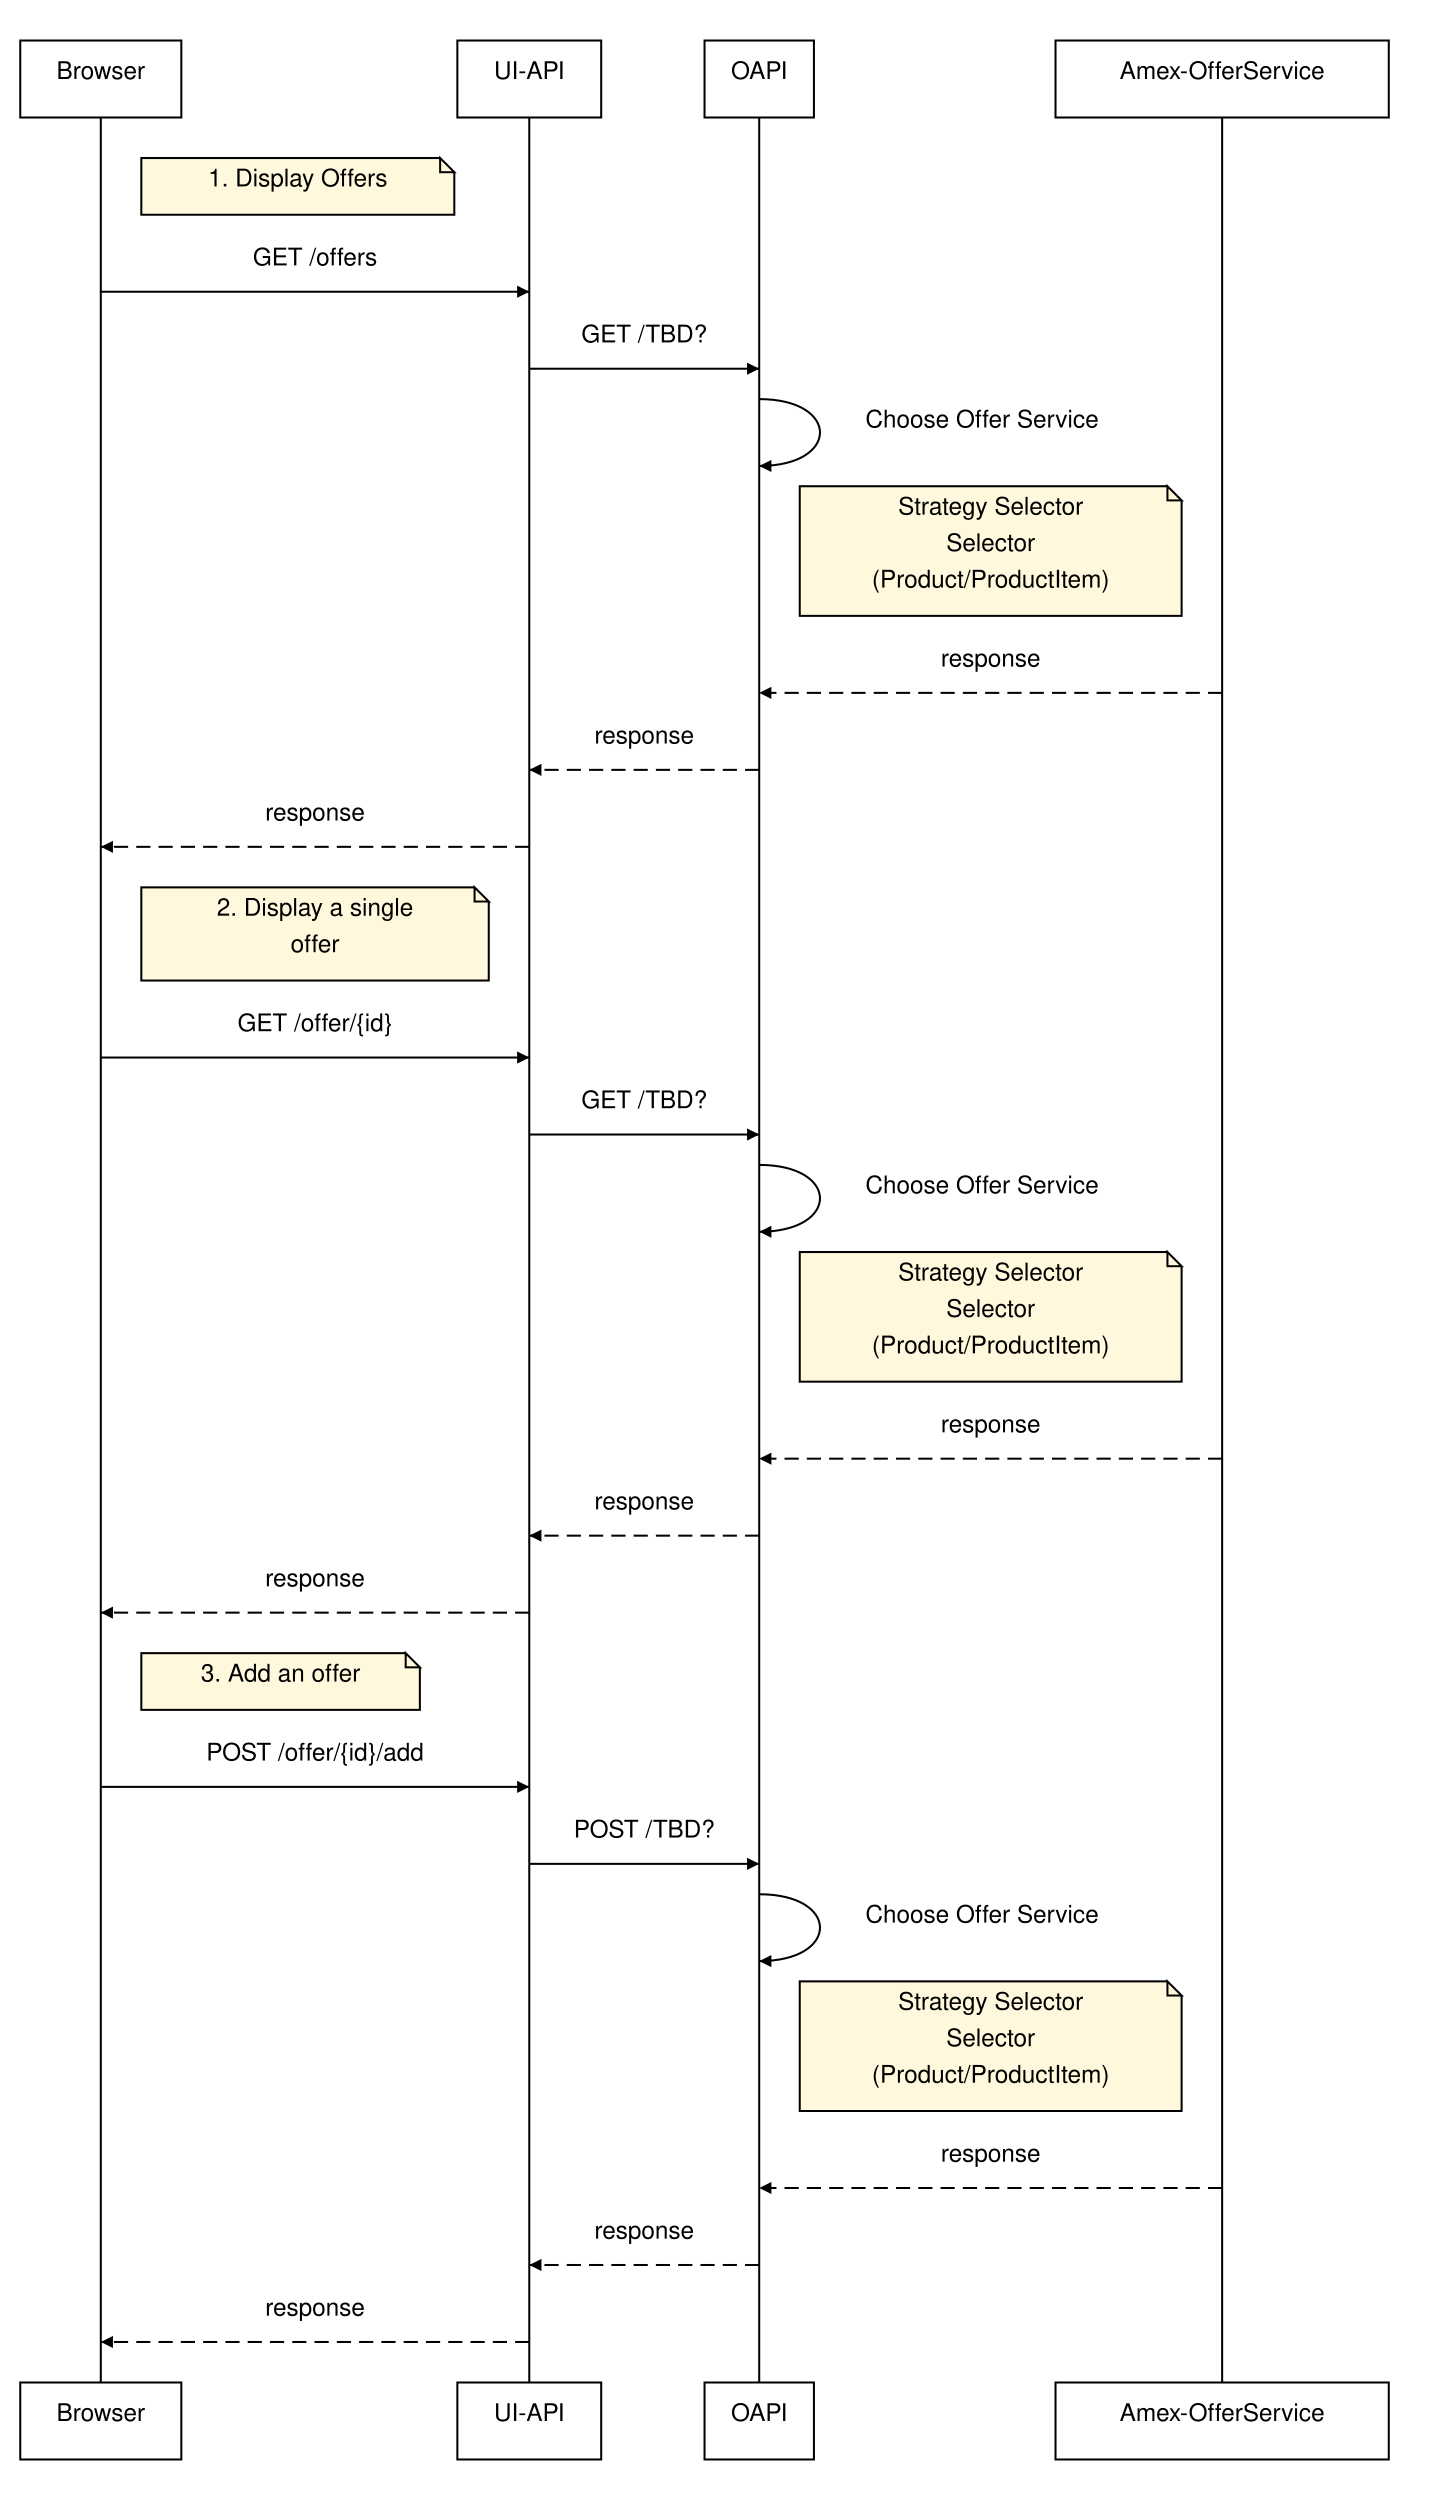
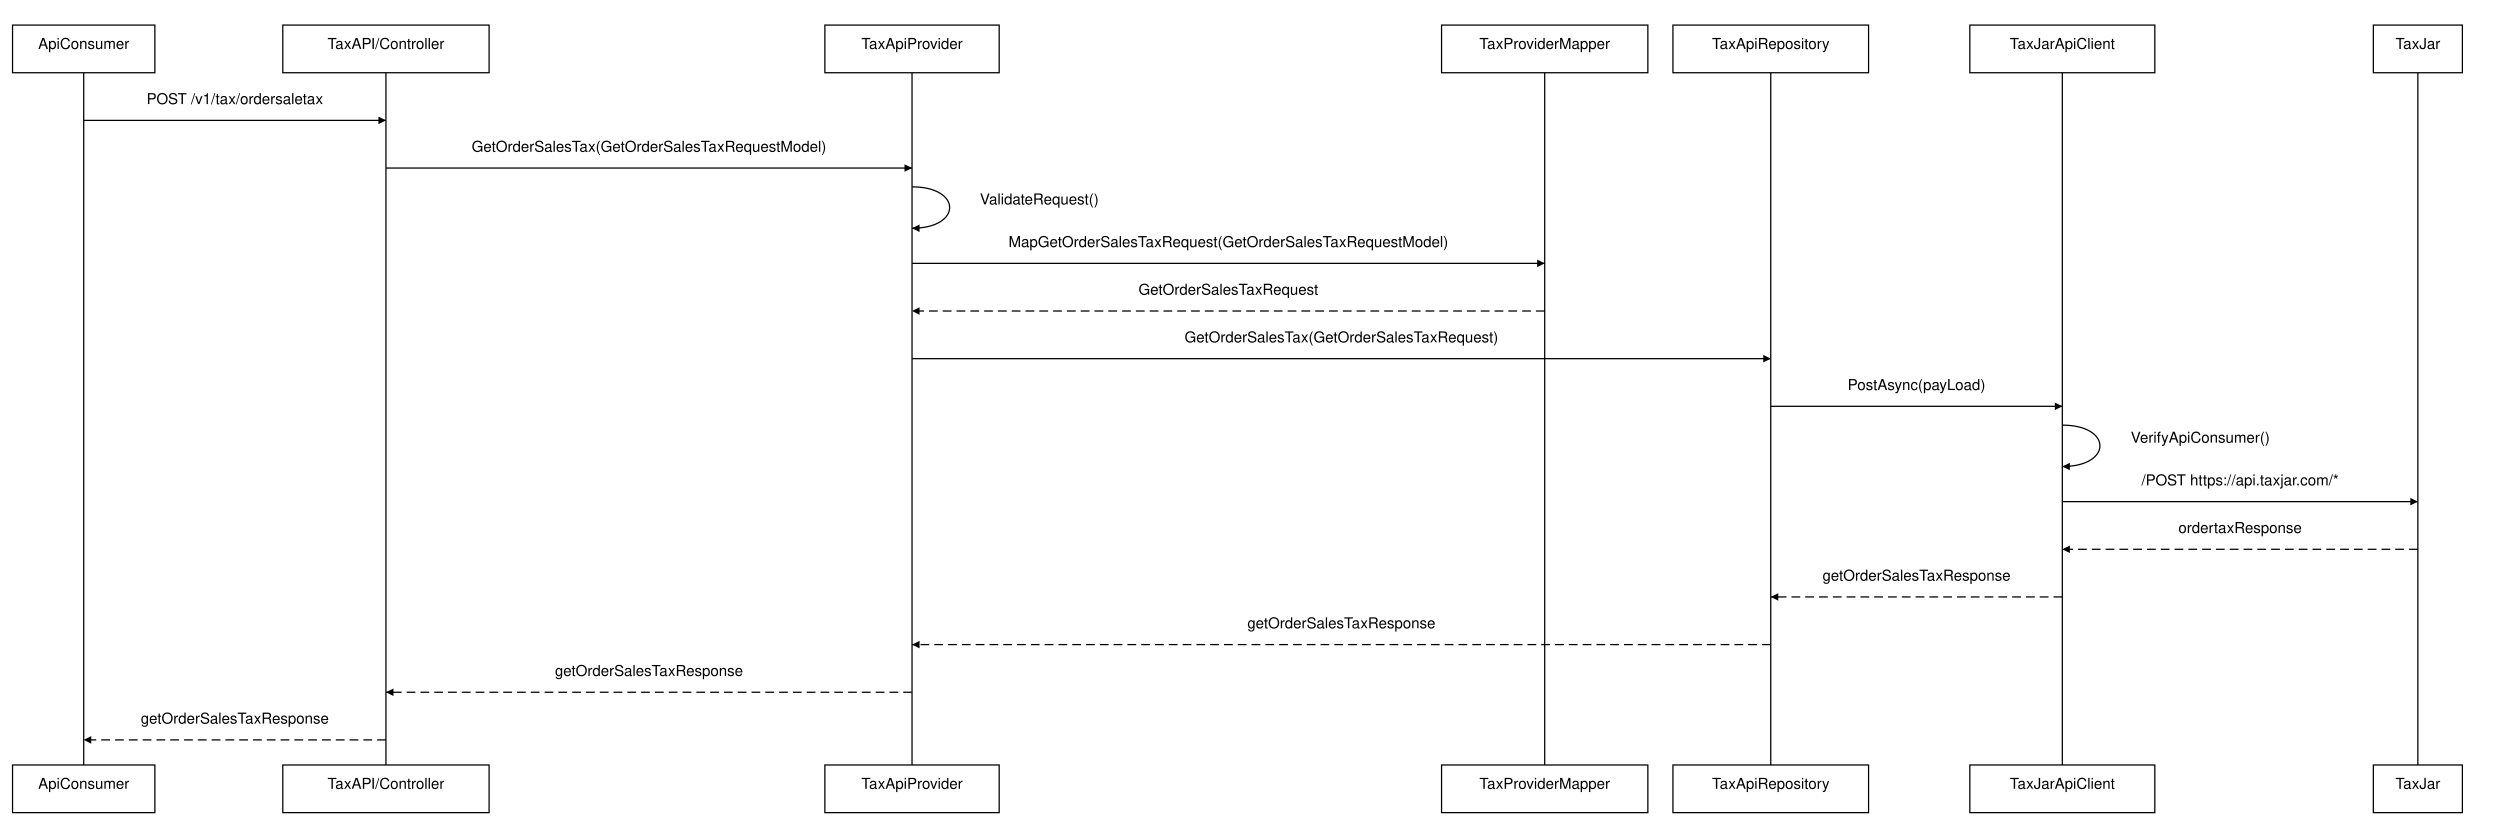
- <svg xmlns="http://www.w3.org/2000/svg" width="715.5" height="1234">
+ <svg xmlns="http://www.w3.org/2000/svg" width="1993.5" height="668">
  <defs>
    <marker id="arrow-filled" refX="6" refY="3" markerWidth="6" markerHeight="6" orient="auto">
      <path d="M0,0 6,3 0,6z" style="stroke: none; fill: black;" />
    </marker>
    <marker id="arrow-open" refX="6" refY="3" markerWidth="6" markerHeight="6" orient="auto">
      <path d="M0,0 6,3 0,6" style="stroke-width: 1; fill: none; stroke: black;" />
    </marker>
  </defs>
-   <rect width="79.5" height="38" style="stroke-width: 1; fill: none; stroke: black;" x="10" y="20" />
+   <rect width="113.5" height="38" style="stroke-width: 1; fill: none; stroke: black;" x="10" y="20" />
  <g>
-     <text fill="black" font-family="Helvetica,sans-Serif" x="49.75" y="39" style="text-anchor: middle; alignment-baseline: central;">Browser</text>
+     <text fill="black" font-family="Helvetica,sans-Serif" x="66.75" y="39" style="text-anchor: middle; alignment-baseline: central;">ApiConsumer</text>
  </g>
-   <rect width="79.5" height="38" style="stroke-width: 1; fill: none; stroke: black;" x="10" y="1176" />
+   <rect width="113.5" height="38" style="stroke-width: 1; fill: none; stroke: black;" x="10" y="610" />
  <g>
-     <text fill="black" font-family="Helvetica,sans-Serif" x="49.75" y="1195" style="text-anchor: middle; alignment-baseline: central;">Browser</text>
+     <text fill="black" font-family="Helvetica,sans-Serif" x="66.75" y="629" style="text-anchor: middle; alignment-baseline: central;">ApiConsumer</text>
  </g>
-   <path d="M49.75,58 v1118" style="stroke-width: 1; fill: none; stroke: black;" />
-   <rect width="71" height="38" style="stroke-width: 1; fill: none; stroke: black;" x="225.75" y="20" />
+   <path d="M66.75,58 v552" style="stroke-width: 1; fill: none; stroke: black;" />
+   <rect width="164.5" height="38" style="stroke-width: 1; fill: none; stroke: black;" x="225.5" y="20" />
  <g>
-     <text fill="black" font-family="Helvetica,sans-Serif" x="261.25" y="39" style="text-anchor: middle; alignment-baseline: central;">UI-API</text>
+     <text fill="black" font-family="Helvetica,sans-Serif" x="307.75" y="39" style="text-anchor: middle; alignment-baseline: central;">TaxAPI/Controller</text>
  </g>
-   <rect width="71" height="38" style="stroke-width: 1; fill: none; stroke: black;" x="225.75" y="1176" />
+   <rect width="164.5" height="38" style="stroke-width: 1; fill: none; stroke: black;" x="225.5" y="610" />
  <g>
-     <text fill="black" font-family="Helvetica,sans-Serif" x="261.25" y="1195" style="text-anchor: middle; alignment-baseline: central;">UI-API</text>
+     <text fill="black" font-family="Helvetica,sans-Serif" x="307.75" y="629" style="text-anchor: middle; alignment-baseline: central;">TaxAPI/Controller</text>
  </g>
-   <path d="M261.25,58 v1118" style="stroke-width: 1; fill: none; stroke: black;" />
-   <rect width="54" height="38" style="stroke-width: 1; fill: none; stroke: black;" x="347.75" y="20" />
+   <path d="M307.75,58 v552" style="stroke-width: 1; fill: none; stroke: black;" />
+   <rect width="139" height="38" style="stroke-width: 1; fill: none; stroke: black;" x="657.75" y="20" />
  <g>
-     <text fill="black" font-family="Helvetica,sans-Serif" x="374.75" y="39" style="text-anchor: middle; alignment-baseline: central;">OAPI</text>
+     <text fill="black" font-family="Helvetica,sans-Serif" x="727.25" y="39" style="text-anchor: middle; alignment-baseline: central;">TaxApiProvider</text>
  </g>
-   <rect width="54" height="38" style="stroke-width: 1; fill: none; stroke: black;" x="347.75" y="1176" />
+   <rect width="139" height="38" style="stroke-width: 1; fill: none; stroke: black;" x="657.75" y="610" />
  <g>
-     <text fill="black" font-family="Helvetica,sans-Serif" x="374.75" y="1195" style="text-anchor: middle; alignment-baseline: central;">OAPI</text>
+     <text fill="black" font-family="Helvetica,sans-Serif" x="727.25" y="629" style="text-anchor: middle; alignment-baseline: central;">TaxApiProvider</text>
  </g>
-   <path d="M374.75,58 v1118" style="stroke-width: 1; fill: none; stroke: black;" />
-   <rect width="164.5" height="38" style="stroke-width: 1; fill: none; stroke: black;" x="521" y="20" />
+   <path d="M727.25,58 v552" style="stroke-width: 1; fill: none; stroke: black;" />
+   <rect width="164.5" height="38" style="stroke-width: 1; fill: none; stroke: black;" x="1149.5" y="20" />
  <g>
-     <text fill="black" font-family="Helvetica,sans-Serif" x="603.25" y="39" style="text-anchor: middle; alignment-baseline: central;">Amex-OfferService</text>
+     <text fill="black" font-family="Helvetica,sans-Serif" x="1231.75" y="39" style="text-anchor: middle; alignment-baseline: central;">TaxProviderMapper</text>
  </g>
-   <rect width="164.5" height="38" style="stroke-width: 1; fill: none; stroke: black;" x="521" y="1176" />
+   <rect width="164.5" height="38" style="stroke-width: 1; fill: none; stroke: black;" x="1149.5" y="610" />
  <g>
-     <text fill="black" font-family="Helvetica,sans-Serif" x="603.25" y="1195" style="text-anchor: middle; alignment-baseline: central;">Amex-OfferService</text>
+     <text fill="black" font-family="Helvetica,sans-Serif" x="1231.75" y="629" style="text-anchor: middle; alignment-baseline: central;">TaxProviderMapper</text>
  </g>
-   <path d="M603.25,58 v1118" style="stroke-width: 1; fill: none; stroke: black;" />
-   <path d="M217.25,78 L217.25,85 L224.25,85 L217.25,78 L69.75,78 L69.75,106 L224.25,106 L224.25,85 Z" style="stroke-width: 1; fill: cornsilk; stroke: black;" />
+   <path d="M1231.75,58 v552" style="stroke-width: 1; fill: none; stroke: black;" />
+   <rect width="156" height="38" style="stroke-width: 1; fill: none; stroke: black;" x="1334" y="20" />
  <g>
-     <text fill="black" font-family="Helvetica,sans-Serif" x="147" y="92" style="text-anchor: middle; alignment-baseline: central;">1. Display Offers</text>
+     <text fill="black" font-family="Helvetica,sans-Serif" x="1412" y="39" style="text-anchor: middle; alignment-baseline: central;">TaxApiRepository</text>
  </g>
+   <rect width="156" height="38" style="stroke-width: 1; fill: none; stroke: black;" x="1334" y="610" />
  <g>
-     <text fill="black" font-family="Helvetica,sans-Serif" x="155.5" y="131" style="text-anchor: middle; alignment-baseline: central;">GET /offers </text>
+     <text fill="black" font-family="Helvetica,sans-Serif" x="1412" y="629" style="text-anchor: middle; alignment-baseline: central;">TaxApiRepository</text>
  </g>
-   <path d="M49.75,144 h211.5" style="stroke-width: 1; fill: none; stroke: black;" marker-end="url(#arrow-filled)" />
+   <path d="M1412,58 v552" style="stroke-width: 1; fill: none; stroke: black;" />
+   <rect width="147.5" height="38" style="stroke-width: 1; fill: none; stroke: black;" x="1570.75" y="20" />
  <g>
-     <text fill="black" font-family="Helvetica,sans-Serif" x="318" y="169" style="text-anchor: middle; alignment-baseline: central;">GET /TBD? </text>
+     <text fill="black" font-family="Helvetica,sans-Serif" x="1644.5" y="39" style="text-anchor: middle; alignment-baseline: central;">TaxJarApiClient</text>
  </g>
-   <path d="M261.25,182 h113.5" style="stroke-width: 1; fill: none; stroke: black;" marker-end="url(#arrow-filled)" />
+   <rect width="147.5" height="38" style="stroke-width: 1; fill: none; stroke: black;" x="1570.75" y="610" />
  <g>
-     <text fill="black" font-family="Helvetica,sans-Serif" x="484.75" y="211" style="text-anchor: middle; alignment-baseline: central;">Choose Offer Service</text>
+     <text fill="black" font-family="Helvetica,sans-Serif" x="1644.5" y="629" style="text-anchor: middle; alignment-baseline: central;">TaxJarApiClient</text>
  </g>
-   <path d="M374.75,197 C414.75,197 414.75,230 374.75,230" style="stroke-width: 1; fill: none; stroke: black;" marker-end="url(#arrow-filled)" />
-   <path d="M576.25,240 L576.25,247 L583.25,247 L576.25,240 L394.75,240 L394.75,304 L583.25,304 L583.25,247 Z" style="stroke-width: 1; fill: cornsilk; stroke: black;" />
+   <path d="M1644.5,58 v552" style="stroke-width: 1; fill: none; stroke: black;" />
+   <rect width="71" height="38" style="stroke-width: 1; fill: none; stroke: black;" x="1892.5" y="20" />
  <g>
-     <text fill="black" font-family="Helvetica,sans-Serif" x="489" y="254" style="text-anchor: middle; alignment-baseline: central;">Strategy Selector</text>
-     <text fill="black" font-family="Helvetica,sans-Serif" x="489" y="272" style="text-anchor: middle; alignment-baseline: central;">Selector</text>
-     <text fill="black" font-family="Helvetica,sans-Serif" x="489" y="290" style="text-anchor: middle; alignment-baseline: central;">(Product/ProductItem)</text>
+     <text fill="black" font-family="Helvetica,sans-Serif" x="1928" y="39" style="text-anchor: middle; alignment-baseline: central;">TaxJar</text>
  </g>
+   <rect width="71" height="38" style="stroke-width: 1; fill: none; stroke: black;" x="1892.5" y="610" />
  <g>
-     <text fill="black" font-family="Helvetica,sans-Serif" x="489" y="329" style="text-anchor: middle; alignment-baseline: central;">response </text>
+     <text fill="black" font-family="Helvetica,sans-Serif" x="1928" y="629" style="text-anchor: middle; alignment-baseline: central;">TaxJar</text>
  </g>
-   <path d="M603.25,342 h-228.5" style="stroke-width: 1; fill: none; stroke: black;" stroke-dasharray="7,4" marker-end="url(#arrow-filled)" />
+   <path d="M1928,58 v552" style="stroke-width: 1; fill: none; stroke: black;" />
  <g>
-     <text fill="black" font-family="Helvetica,sans-Serif" x="318" y="367" style="text-anchor: middle; alignment-baseline: central;">response </text>
+     <text fill="black" font-family="Helvetica,sans-Serif" x="187.25" y="83" style="text-anchor: middle; alignment-baseline: central;">POST /v1/tax/ordersaletax </text>
  </g>
-   <path d="M374.75,380 h-113.5" style="stroke-width: 1; fill: none; stroke: black;" stroke-dasharray="7,4" marker-end="url(#arrow-filled)" />
+   <path d="M66.75,96 h241" style="stroke-width: 1; fill: none; stroke: black;" marker-end="url(#arrow-filled)" />
  <g>
-     <text fill="black" font-family="Helvetica,sans-Serif" x="155.5" y="405" style="text-anchor: middle; alignment-baseline: central;">response </text>
+     <text fill="black" font-family="Helvetica,sans-Serif" x="517.5" y="121" style="text-anchor: middle; alignment-baseline: central;">GetOrderSalesTax(GetOrderSalesTaxRequestModel) </text>
  </g>
-   <path d="M261.25,418 h-211.5" style="stroke-width: 1; fill: none; stroke: black;" stroke-dasharray="7,4" marker-end="url(#arrow-filled)" />
-   <path d="M234.25,438 L234.25,445 L241.25,445 L234.25,438 L69.75,438 L69.75,484 L241.25,484 L241.25,445 Z" style="stroke-width: 1; fill: cornsilk; stroke: black;" />
+   <path d="M307.75,134 h419.5" style="stroke-width: 1; fill: none; stroke: black;" marker-end="url(#arrow-filled)" />
  <g>
-     <text fill="black" font-family="Helvetica,sans-Serif" x="155.5" y="452" style="text-anchor: middle; alignment-baseline: central;">2. Display a single</text>
-     <text fill="black" font-family="Helvetica,sans-Serif" x="155.5" y="470" style="text-anchor: middle; alignment-baseline: central;">offer</text>
+     <text fill="black" font-family="Helvetica,sans-Serif" x="828.75" y="163" style="text-anchor: middle; alignment-baseline: central;">ValidateRequest() </text>
  </g>
+   <path d="M727.25,149 C767.25,149 767.25,182 727.25,182" style="stroke-width: 1; fill: none; stroke: black;" marker-end="url(#arrow-filled)" />
  <g>
-     <text fill="black" font-family="Helvetica,sans-Serif" x="155.5" y="509" style="text-anchor: middle; alignment-baseline: central;">GET /offer/{id} </text>
+     <text fill="black" font-family="Helvetica,sans-Serif" x="979.5" y="197" style="text-anchor: middle; alignment-baseline: central;">MapGetOrderSalesTaxRequest(GetOrderSalesTaxRequestModel) </text>
  </g>
-   <path d="M49.75,522 h211.5" style="stroke-width: 1; fill: none; stroke: black;" marker-end="url(#arrow-filled)" />
+   <path d="M727.25,210 h504.5" style="stroke-width: 1; fill: none; stroke: black;" marker-end="url(#arrow-filled)" />
  <g>
-     <text fill="black" font-family="Helvetica,sans-Serif" x="318" y="547" style="text-anchor: middle; alignment-baseline: central;">GET /TBD? </text>
+     <text fill="black" font-family="Helvetica,sans-Serif" x="979.5" y="235" style="text-anchor: middle; alignment-baseline: central;">GetOrderSalesTaxRequest </text>
  </g>
-   <path d="M261.25,560 h113.5" style="stroke-width: 1; fill: none; stroke: black;" marker-end="url(#arrow-filled)" />
+   <path d="M1231.75,248 h-504.5" style="stroke-width: 1; fill: none; stroke: black;" stroke-dasharray="7,4" marker-end="url(#arrow-filled)" />
  <g>
-     <text fill="black" font-family="Helvetica,sans-Serif" x="484.75" y="589" style="text-anchor: middle; alignment-baseline: central;">Choose Offer Service</text>
+     <text fill="black" font-family="Helvetica,sans-Serif" x="1069.625" y="273" style="text-anchor: middle; alignment-baseline: central;">GetOrderSalesTax(GetOrderSalesTaxRequest) </text>
  </g>
-   <path d="M374.75,575 C414.75,575 414.75,608 374.75,608" style="stroke-width: 1; fill: none; stroke: black;" marker-end="url(#arrow-filled)" />
-   <path d="M576.25,618 L576.25,625 L583.25,625 L576.25,618 L394.75,618 L394.75,682 L583.25,682 L583.25,625 Z" style="stroke-width: 1; fill: cornsilk; stroke: black;" />
+   <path d="M727.25,286 h684.75" style="stroke-width: 1; fill: none; stroke: black;" marker-end="url(#arrow-filled)" />
  <g>
-     <text fill="black" font-family="Helvetica,sans-Serif" x="489" y="632" style="text-anchor: middle; alignment-baseline: central;">Strategy Selector</text>
-     <text fill="black" font-family="Helvetica,sans-Serif" x="489" y="650" style="text-anchor: middle; alignment-baseline: central;">Selector</text>
-     <text fill="black" font-family="Helvetica,sans-Serif" x="489" y="668" style="text-anchor: middle; alignment-baseline: central;">(Product/ProductItem)</text>
+     <text fill="black" font-family="Helvetica,sans-Serif" x="1528.25" y="311" style="text-anchor: middle; alignment-baseline: central;">PostAsync(payLoad) </text>
  </g>
+   <path d="M1412,324 h232.5" style="stroke-width: 1; fill: none; stroke: black;" marker-end="url(#arrow-filled)" />
  <g>
-     <text fill="black" font-family="Helvetica,sans-Serif" x="489" y="707" style="text-anchor: middle; alignment-baseline: central;">response </text>
+     <text fill="black" font-family="Helvetica,sans-Serif" x="1754.5" y="353" style="text-anchor: middle; alignment-baseline: central;">VerifyApiConsumer() </text>
  </g>
-   <path d="M603.25,720 h-228.5" style="stroke-width: 1; fill: none; stroke: black;" stroke-dasharray="7,4" marker-end="url(#arrow-filled)" />
+   <path d="M1644.5,339 C1684.5,339 1684.5,372 1644.5,372" style="stroke-width: 1; fill: none; stroke: black;" marker-end="url(#arrow-filled)" />
  <g>
-     <text fill="black" font-family="Helvetica,sans-Serif" x="318" y="745" style="text-anchor: middle; alignment-baseline: central;">response </text>
+     <text fill="black" font-family="Helvetica,sans-Serif" x="1786.25" y="387" style="text-anchor: middle; alignment-baseline: central;">/POST https://api.taxjar.com/* </text>
  </g>
-   <path d="M374.75,758 h-113.5" style="stroke-width: 1; fill: none; stroke: black;" stroke-dasharray="7,4" marker-end="url(#arrow-filled)" />
+   <path d="M1644.5,400 h283.5" style="stroke-width: 1; fill: none; stroke: black;" marker-end="url(#arrow-filled)" />
  <g>
-     <text fill="black" font-family="Helvetica,sans-Serif" x="155.5" y="783" style="text-anchor: middle; alignment-baseline: central;">response </text>
+     <text fill="black" font-family="Helvetica,sans-Serif" x="1786.25" y="425" style="text-anchor: middle; alignment-baseline: central;">ordertaxResponse </text>
  </g>
-   <path d="M261.25,796 h-211.5" style="stroke-width: 1; fill: none; stroke: black;" stroke-dasharray="7,4" marker-end="url(#arrow-filled)" />
-   <path d="M200.25,816 L200.25,823 L207.25,823 L200.25,816 L69.75,816 L69.75,844 L207.25,844 L207.25,823 Z" style="stroke-width: 1; fill: cornsilk; stroke: black;" />
+   <path d="M1928,438 h-283.5" style="stroke-width: 1; fill: none; stroke: black;" stroke-dasharray="7,4" marker-end="url(#arrow-filled)" />
  <g>
-     <text fill="black" font-family="Helvetica,sans-Serif" x="138.5" y="830" style="text-anchor: middle; alignment-baseline: central;">3. Add an offer</text>
+     <text fill="black" font-family="Helvetica,sans-Serif" x="1528.25" y="463" style="text-anchor: middle; alignment-baseline: central;">getOrderSalesTaxResponse </text>
  </g>
+   <path d="M1644.5,476 h-232.5" style="stroke-width: 1; fill: none; stroke: black;" stroke-dasharray="7,4" marker-end="url(#arrow-filled)" />
  <g>
-     <text fill="black" font-family="Helvetica,sans-Serif" x="155.5" y="869" style="text-anchor: middle; alignment-baseline: central;">POST /offer/{id}/add </text>
+     <text fill="black" font-family="Helvetica,sans-Serif" x="1069.625" y="501" style="text-anchor: middle; alignment-baseline: central;">getOrderSalesTaxResponse </text>
  </g>
-   <path d="M49.75,882 h211.5" style="stroke-width: 1; fill: none; stroke: black;" marker-end="url(#arrow-filled)" />
+   <path d="M1412,514 h-684.75" style="stroke-width: 1; fill: none; stroke: black;" stroke-dasharray="7,4" marker-end="url(#arrow-filled)" />
  <g>
-     <text fill="black" font-family="Helvetica,sans-Serif" x="318" y="907" style="text-anchor: middle; alignment-baseline: central;">POST /TBD? </text>
+     <text fill="black" font-family="Helvetica,sans-Serif" x="517.5" y="539" style="text-anchor: middle; alignment-baseline: central;">getOrderSalesTaxResponse </text>
  </g>
-   <path d="M261.25,920 h113.5" style="stroke-width: 1; fill: none; stroke: black;" marker-end="url(#arrow-filled)" />
+   <path d="M727.25,552 h-419.5" style="stroke-width: 1; fill: none; stroke: black;" stroke-dasharray="7,4" marker-end="url(#arrow-filled)" />
  <g>
-     <text fill="black" font-family="Helvetica,sans-Serif" x="484.75" y="949" style="text-anchor: middle; alignment-baseline: central;">Choose Offer Service</text>
+     <text fill="black" font-family="Helvetica,sans-Serif" x="187.25" y="577" style="text-anchor: middle; alignment-baseline: central;">getOrderSalesTaxResponse </text>
  </g>
-   <path d="M374.75,935 C414.75,935 414.75,968 374.75,968" style="stroke-width: 1; fill: none; stroke: black;" marker-end="url(#arrow-filled)" />
-   <path d="M576.25,978 L576.25,985 L583.25,985 L576.25,978 L394.75,978 L394.75,1042 L583.25,1042 L583.25,985 Z" style="stroke-width: 1; fill: cornsilk; stroke: black;" />
-   <g>
-     <text fill="black" font-family="Helvetica,sans-Serif" x="489" y="992" style="text-anchor: middle; alignment-baseline: central;">Strategy Selector</text>
-     <text fill="black" font-family="Helvetica,sans-Serif" x="489" y="1010" style="text-anchor: middle; alignment-baseline: central;">Selector</text>
-     <text fill="black" font-family="Helvetica,sans-Serif" x="489" y="1028" style="text-anchor: middle; alignment-baseline: central;">(Product/ProductItem)</text>
-   </g>
-   <g>
-     <text fill="black" font-family="Helvetica,sans-Serif" x="489" y="1067" style="text-anchor: middle; alignment-baseline: central;">response </text>
-   </g>
-   <path d="M603.25,1080 h-228.5" style="stroke-width: 1; fill: none; stroke: black;" stroke-dasharray="7,4" marker-end="url(#arrow-filled)" />
-   <g>
-     <text fill="black" font-family="Helvetica,sans-Serif" x="318" y="1105" style="text-anchor: middle; alignment-baseline: central;">response </text>
-   </g>
-   <path d="M374.75,1118 h-113.5" style="stroke-width: 1; fill: none; stroke: black;" stroke-dasharray="7,4" marker-end="url(#arrow-filled)" />
-   <g>
-     <text fill="black" font-family="Helvetica,sans-Serif" x="155.5" y="1143" style="text-anchor: middle; alignment-baseline: central;">response </text>
-   </g>
-   <path d="M261.25,1156 h-211.5" style="stroke-width: 1; fill: none; stroke: black;" stroke-dasharray="7,4" marker-end="url(#arrow-filled)" />
+   <path d="M307.75,590 h-241" style="stroke-width: 1; fill: none; stroke: black;" stroke-dasharray="7,4" marker-end="url(#arrow-filled)" />
</svg>
